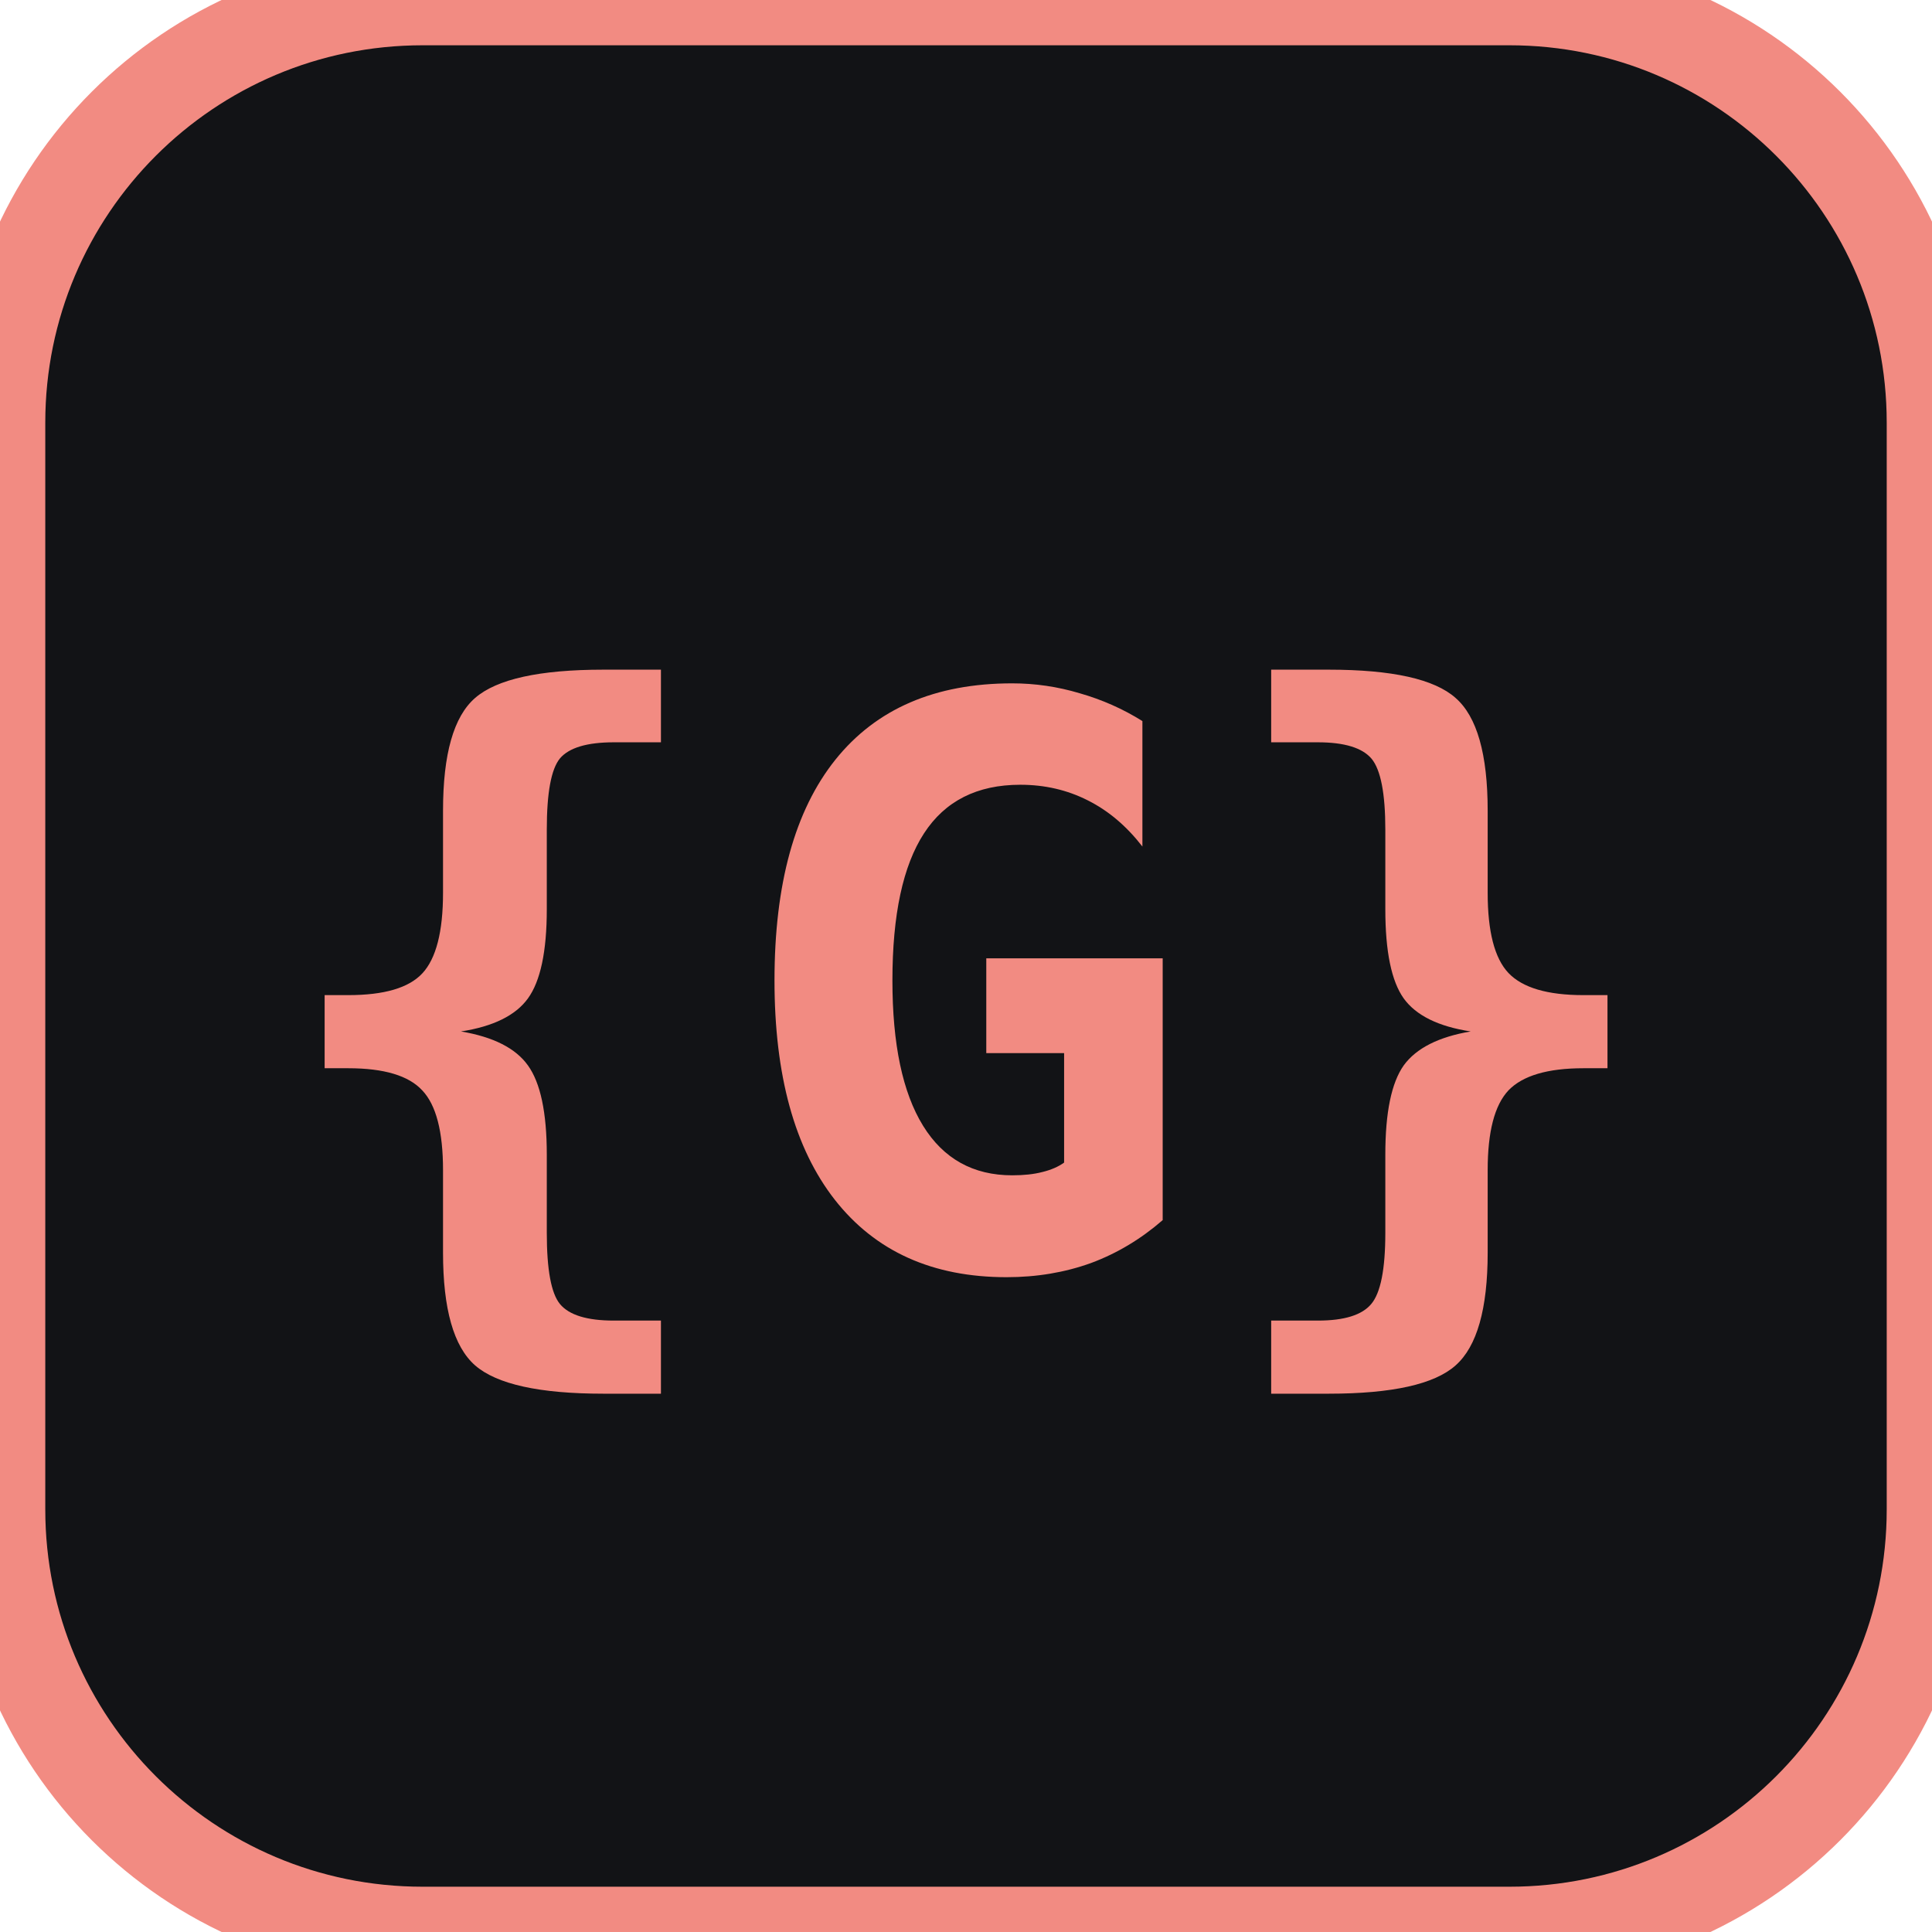
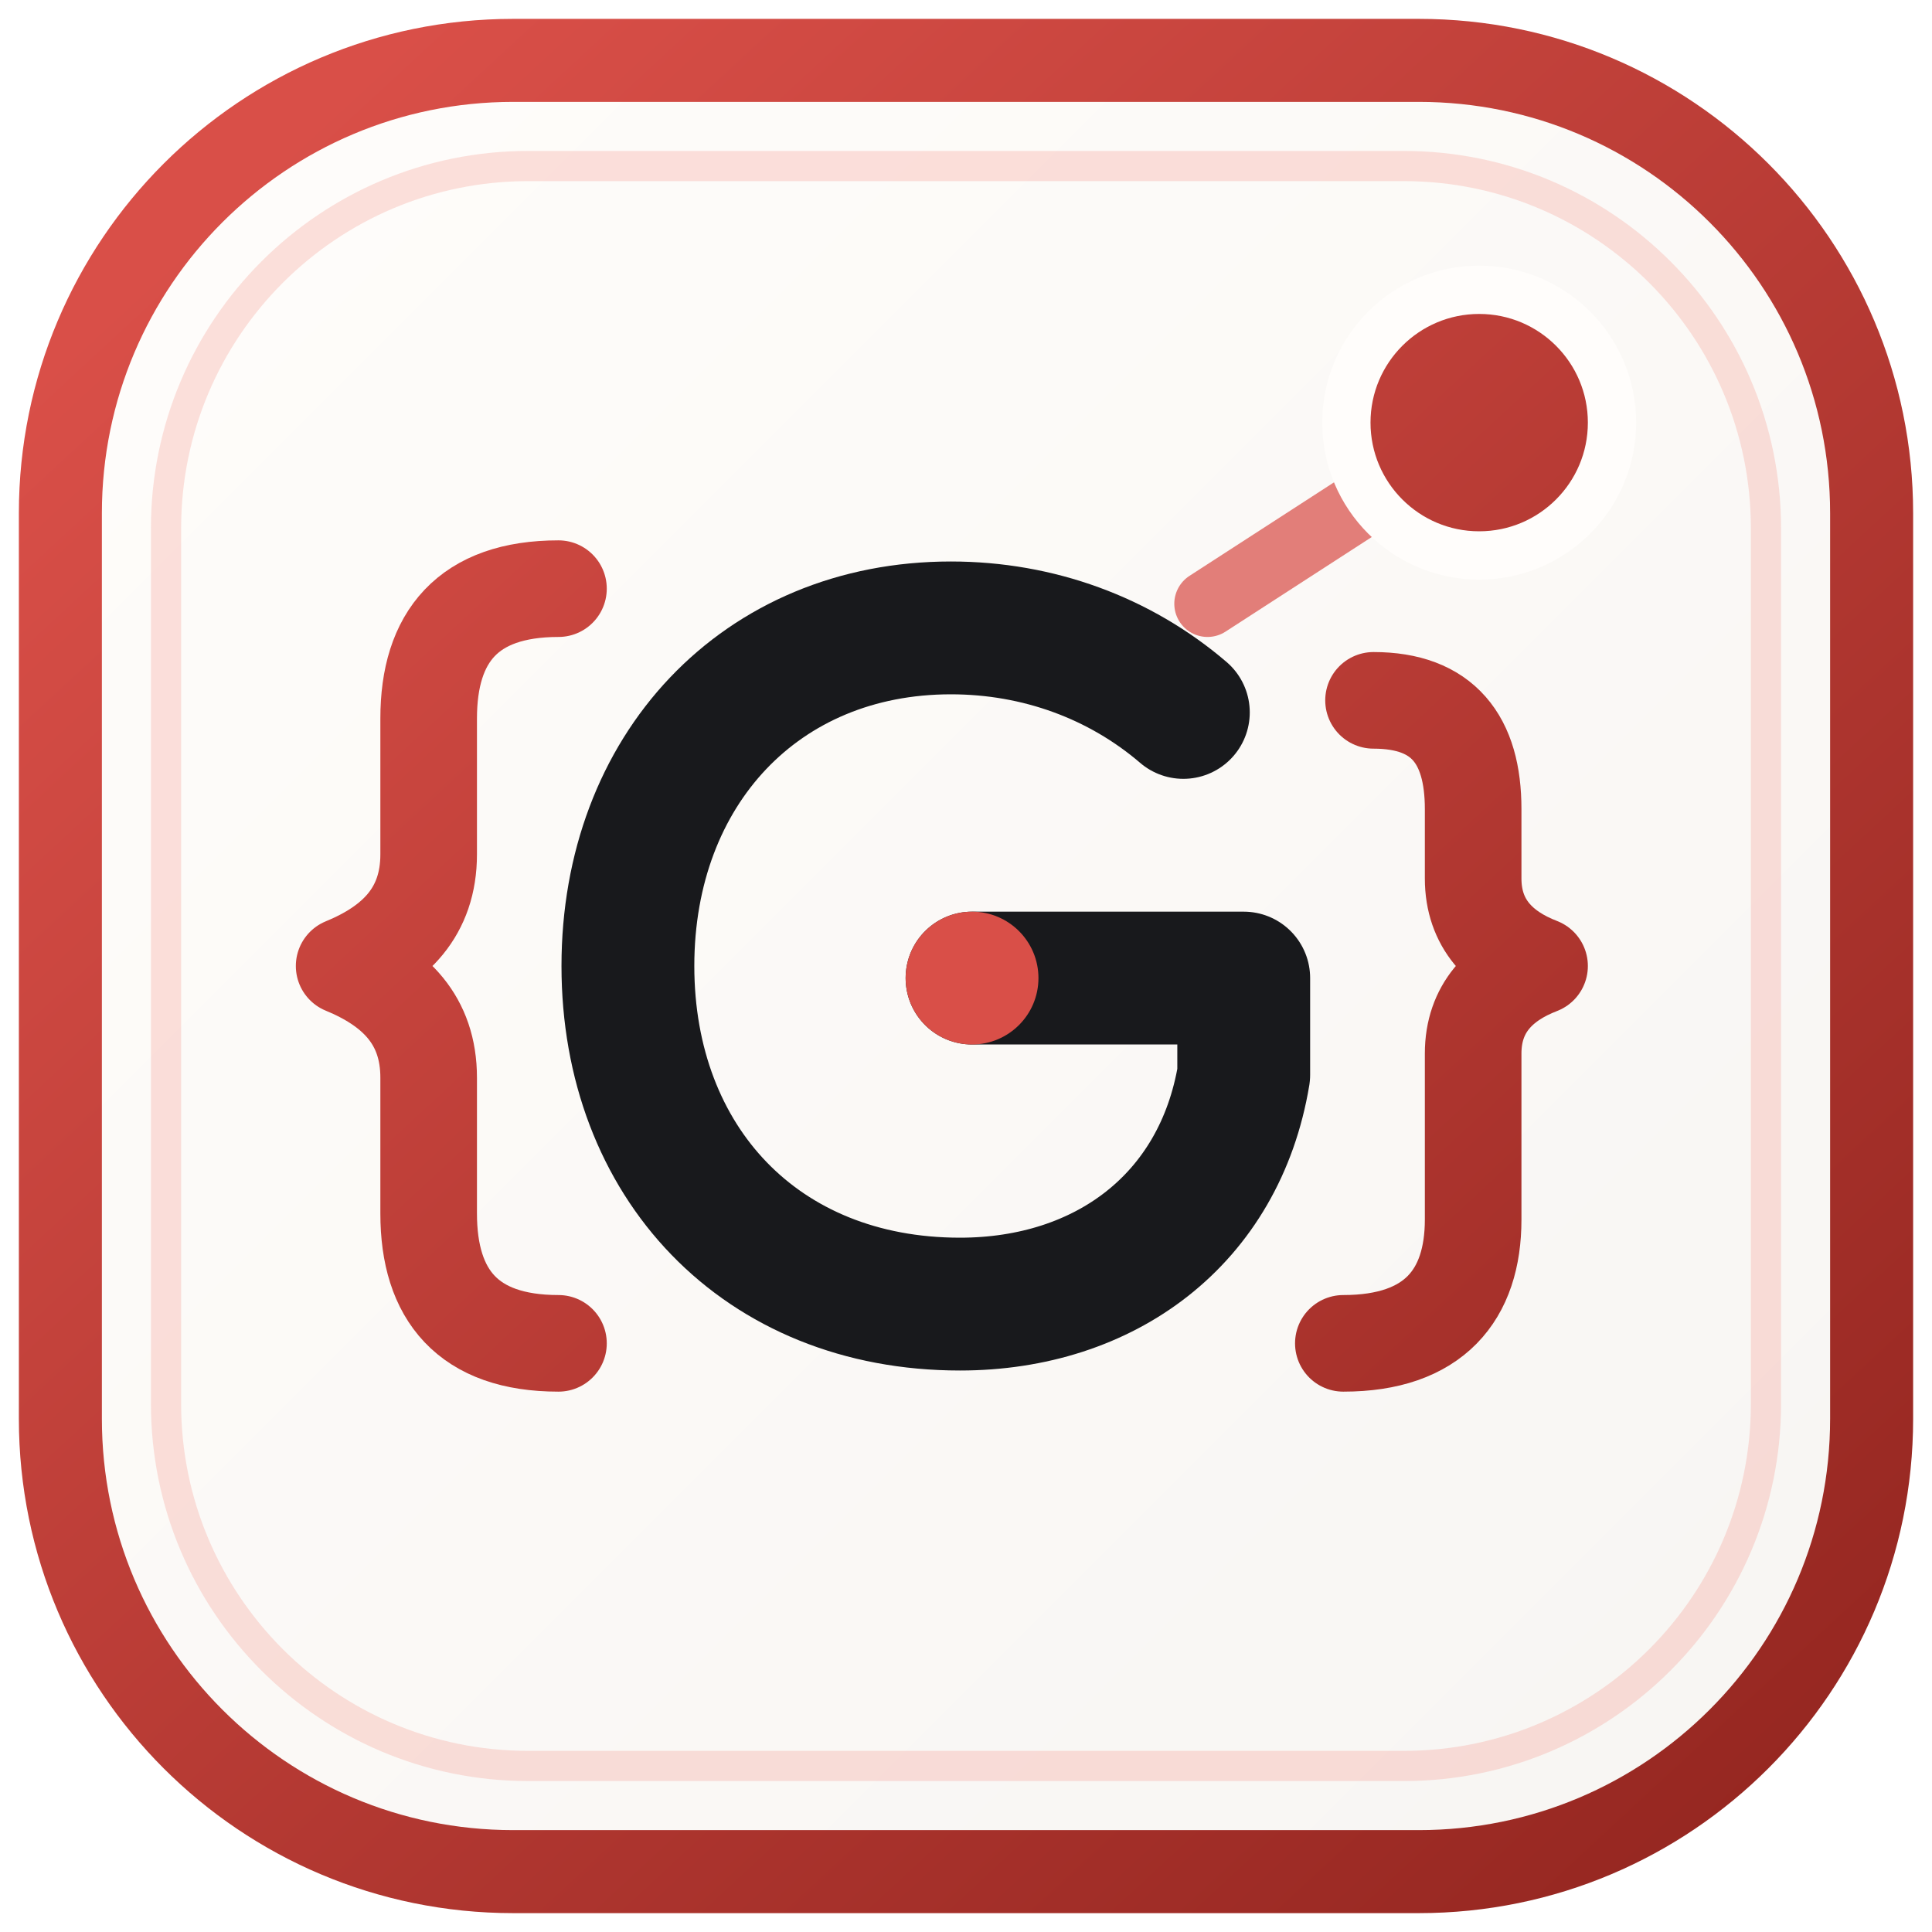
- <svg xmlns="http://www.w3.org/2000/svg" viewBox="0 0 64 64">
-   <rect width="64" height="64" rx="14" fill="#121316" stroke="#F28B82" stroke-width="3" />
-   <text x="50%" y="54%" dominant-baseline="middle" text-anchor="middle" font-family="monospace" font-weight="700" font-size="26" fill="#F28B82">{G}</text>
+ <svg xmlns="http://www.w3.org/2000/svg" viewBox="0 0 64 64" fill="none">
+   <defs>
+     <linearGradient id="greysonFavGrad" x1="8" y1="6" x2="58" y2="60" gradientUnits="userSpaceOnUse">
+       <stop offset="0%" stop-color="#D94F48" />
+       <stop offset="100%" stop-color="#962721" />
+     </linearGradient>
+     <linearGradient id="greysonFavTile" x1="0" y1="0" x2="64" y2="64" gradientUnits="userSpaceOnUse">
+       <stop offset="0%" stop-color="#FFFDFB" />
+       <stop offset="100%" stop-color="#F7F5F2" />
+     </linearGradient>
+   </defs>
+   <rect x="2" y="2" width="60" height="60" rx="15" fill="url(#greysonFavTile)" stroke="url(#greysonFavGrad)" stroke-width="2.75" />
+   <rect x="5.5" y="5.5" width="53" height="53" rx="12" stroke="#F28B82" stroke-opacity="0.26" stroke-width="1" />
+   <path d="M40 20L48.5 14.5" stroke="#D94F48" stroke-width="2.2" stroke-linecap="round" stroke-opacity="0.72" />
+   <path d="M18.5 19.5C15.5 19.5 14.2 21.1 14.2 23.8V28.3C14.2 30.2 13.1 31.3 11.4 32C13.1 32.7 14.2 33.8 14.2 35.7V40.2C14.2 42.9 15.5 44.5 18.5 44.5" stroke="url(#greysonFavGrad)" stroke-width="3.2" stroke-linecap="round" stroke-linejoin="round" />
+   <path d="M45.5 23.2C47.8 23.2 48.8 24.5 48.8 26.8V29.1C48.8 30.6 49.7 31.5 51 32C49.7 32.5 48.8 33.4 48.8 34.9V40.4C48.8 42.9 47.5 44.5 44.5 44.5" stroke="url(#greysonFavGrad)" stroke-width="3.2" stroke-linecap="round" stroke-linejoin="round" />
+   <path d="M39.2 23.6C37.1 21.8 34.4 20.8 31.5 20.8C25.2 20.8 20.8 25.5 20.8 32C20.8 38.5 25.2 43.2 31.8 43.2C36.6 43.2 40.4 40.4 41.2 35.6V32.4H32.2" stroke="#18191C" stroke-width="4.4" stroke-linecap="round" stroke-linejoin="round" />
+   <circle cx="49" cy="14" r="4.4" fill="url(#greysonFavGrad)" stroke="#FFFDFB" stroke-width="1.6" />
+   <circle cx="32.2" cy="32.4" r="2.2" fill="#D94F48" />
</svg>
